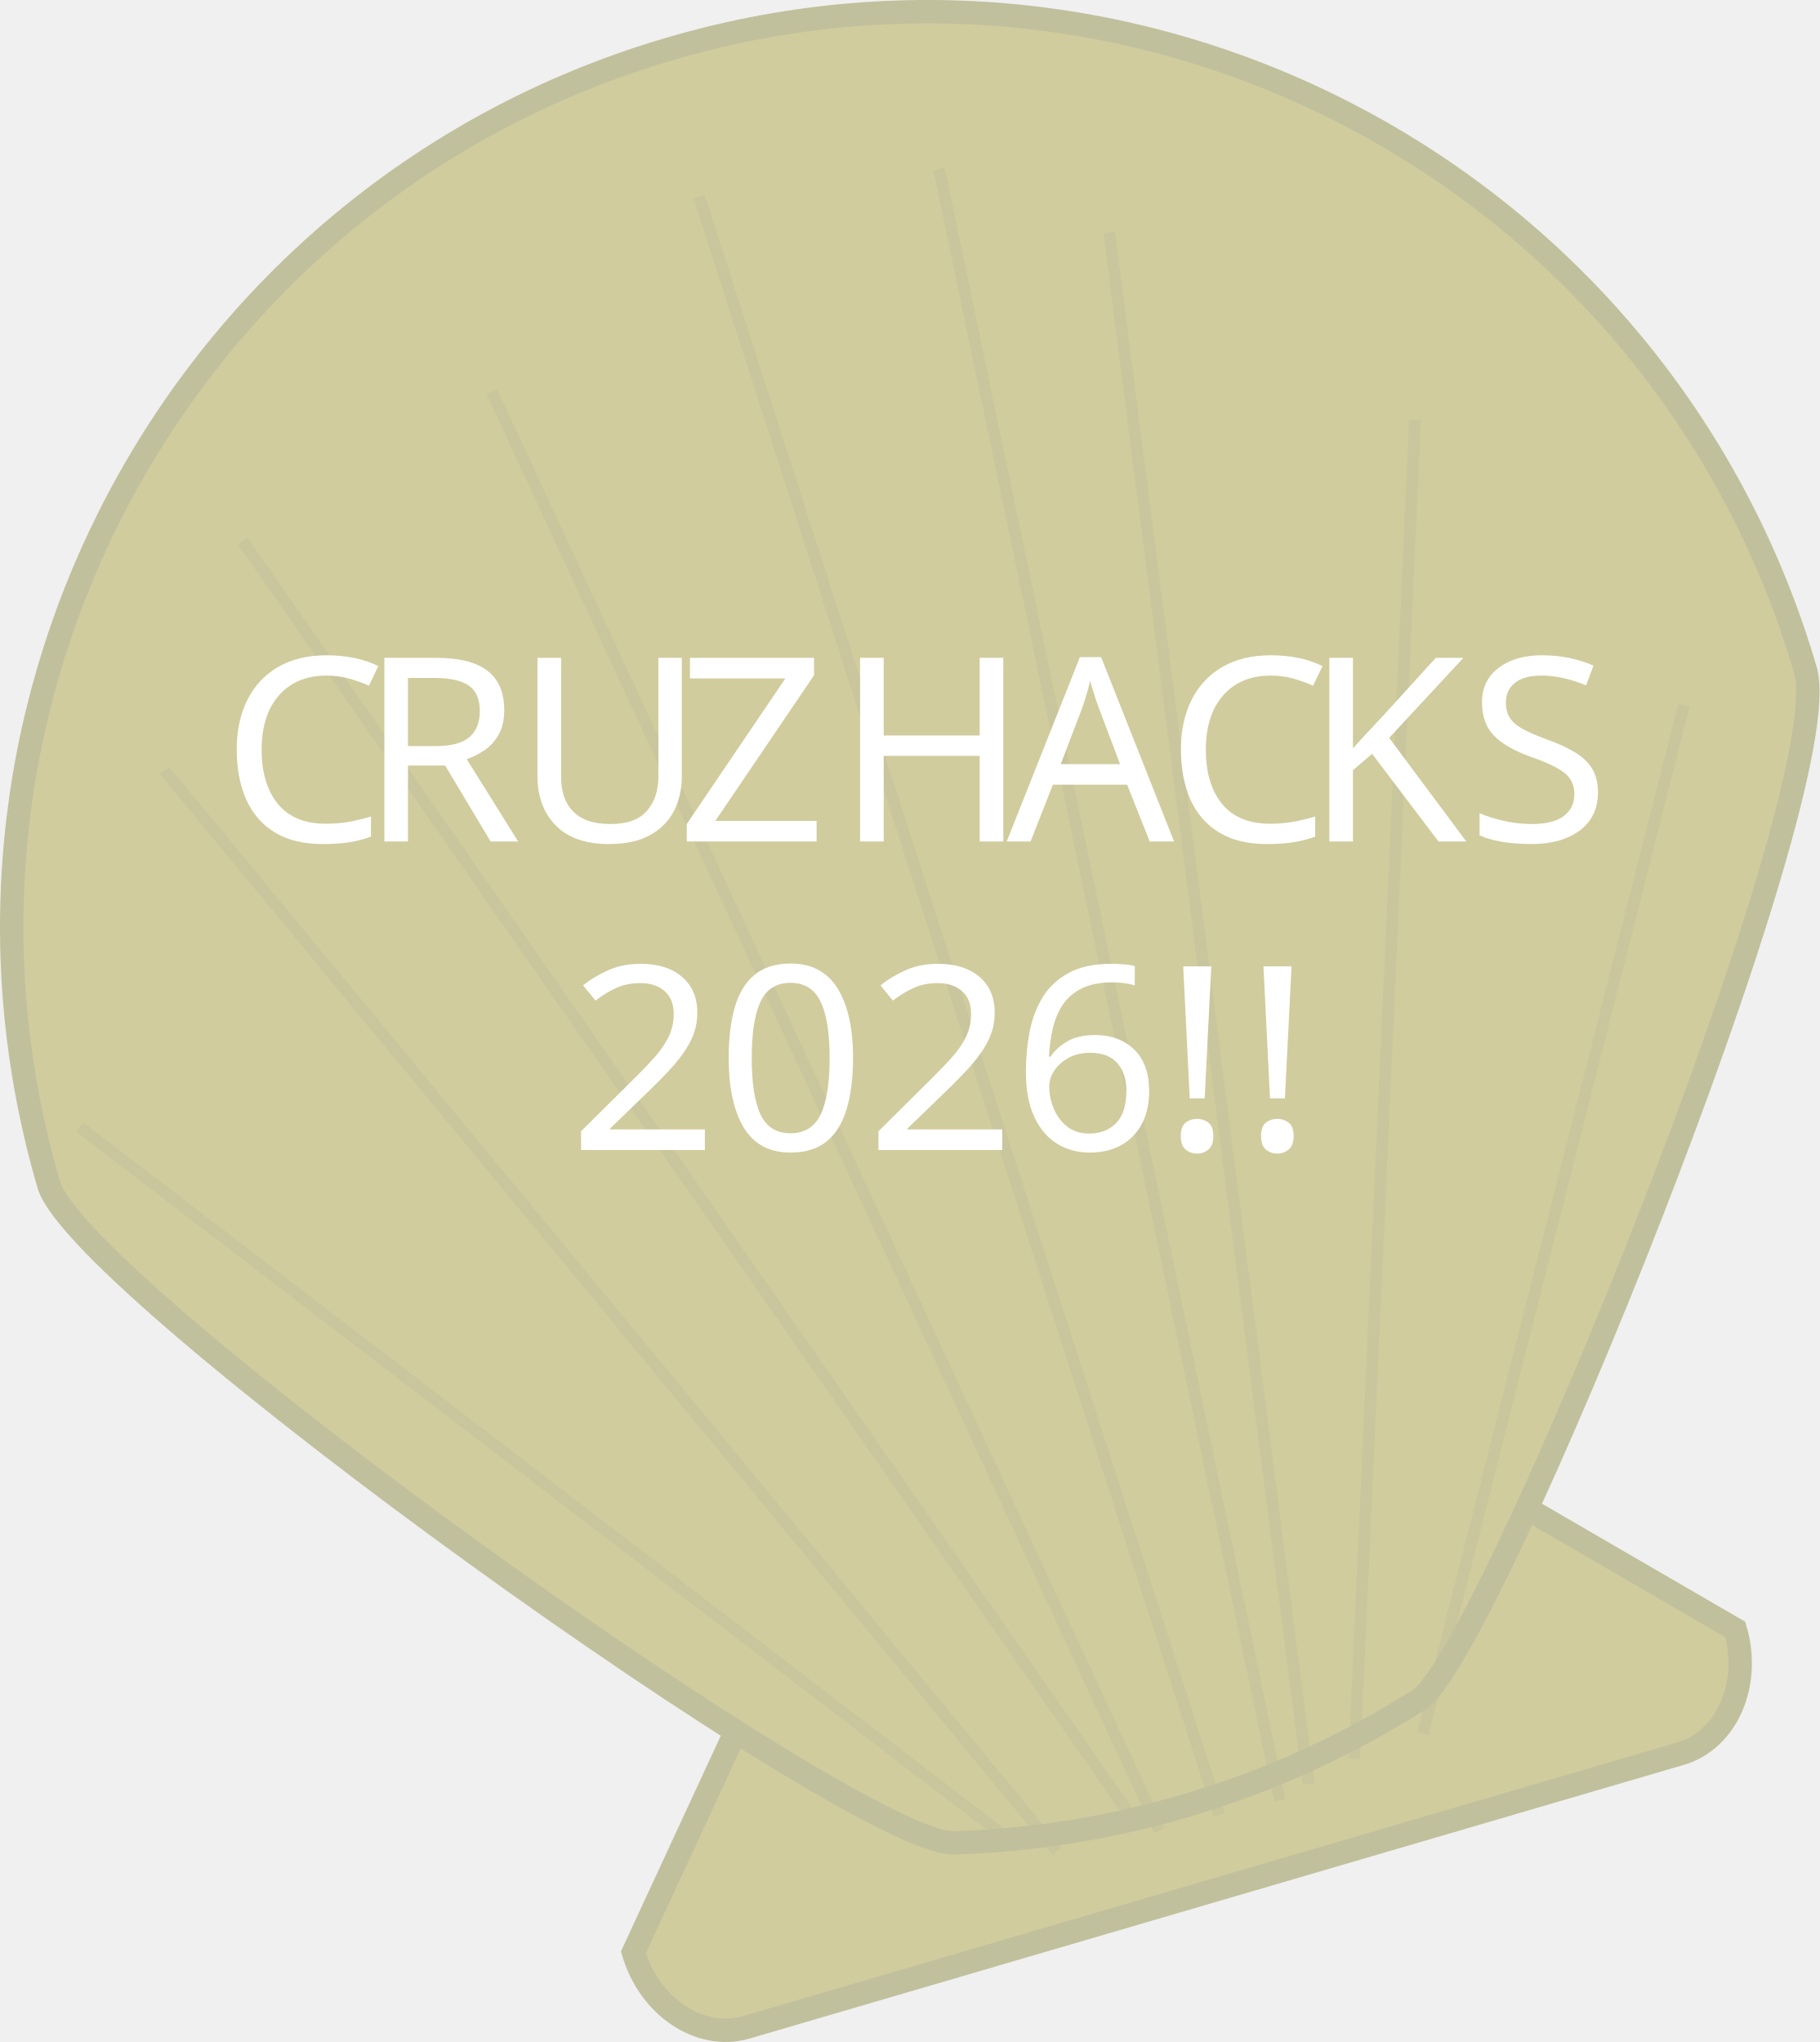
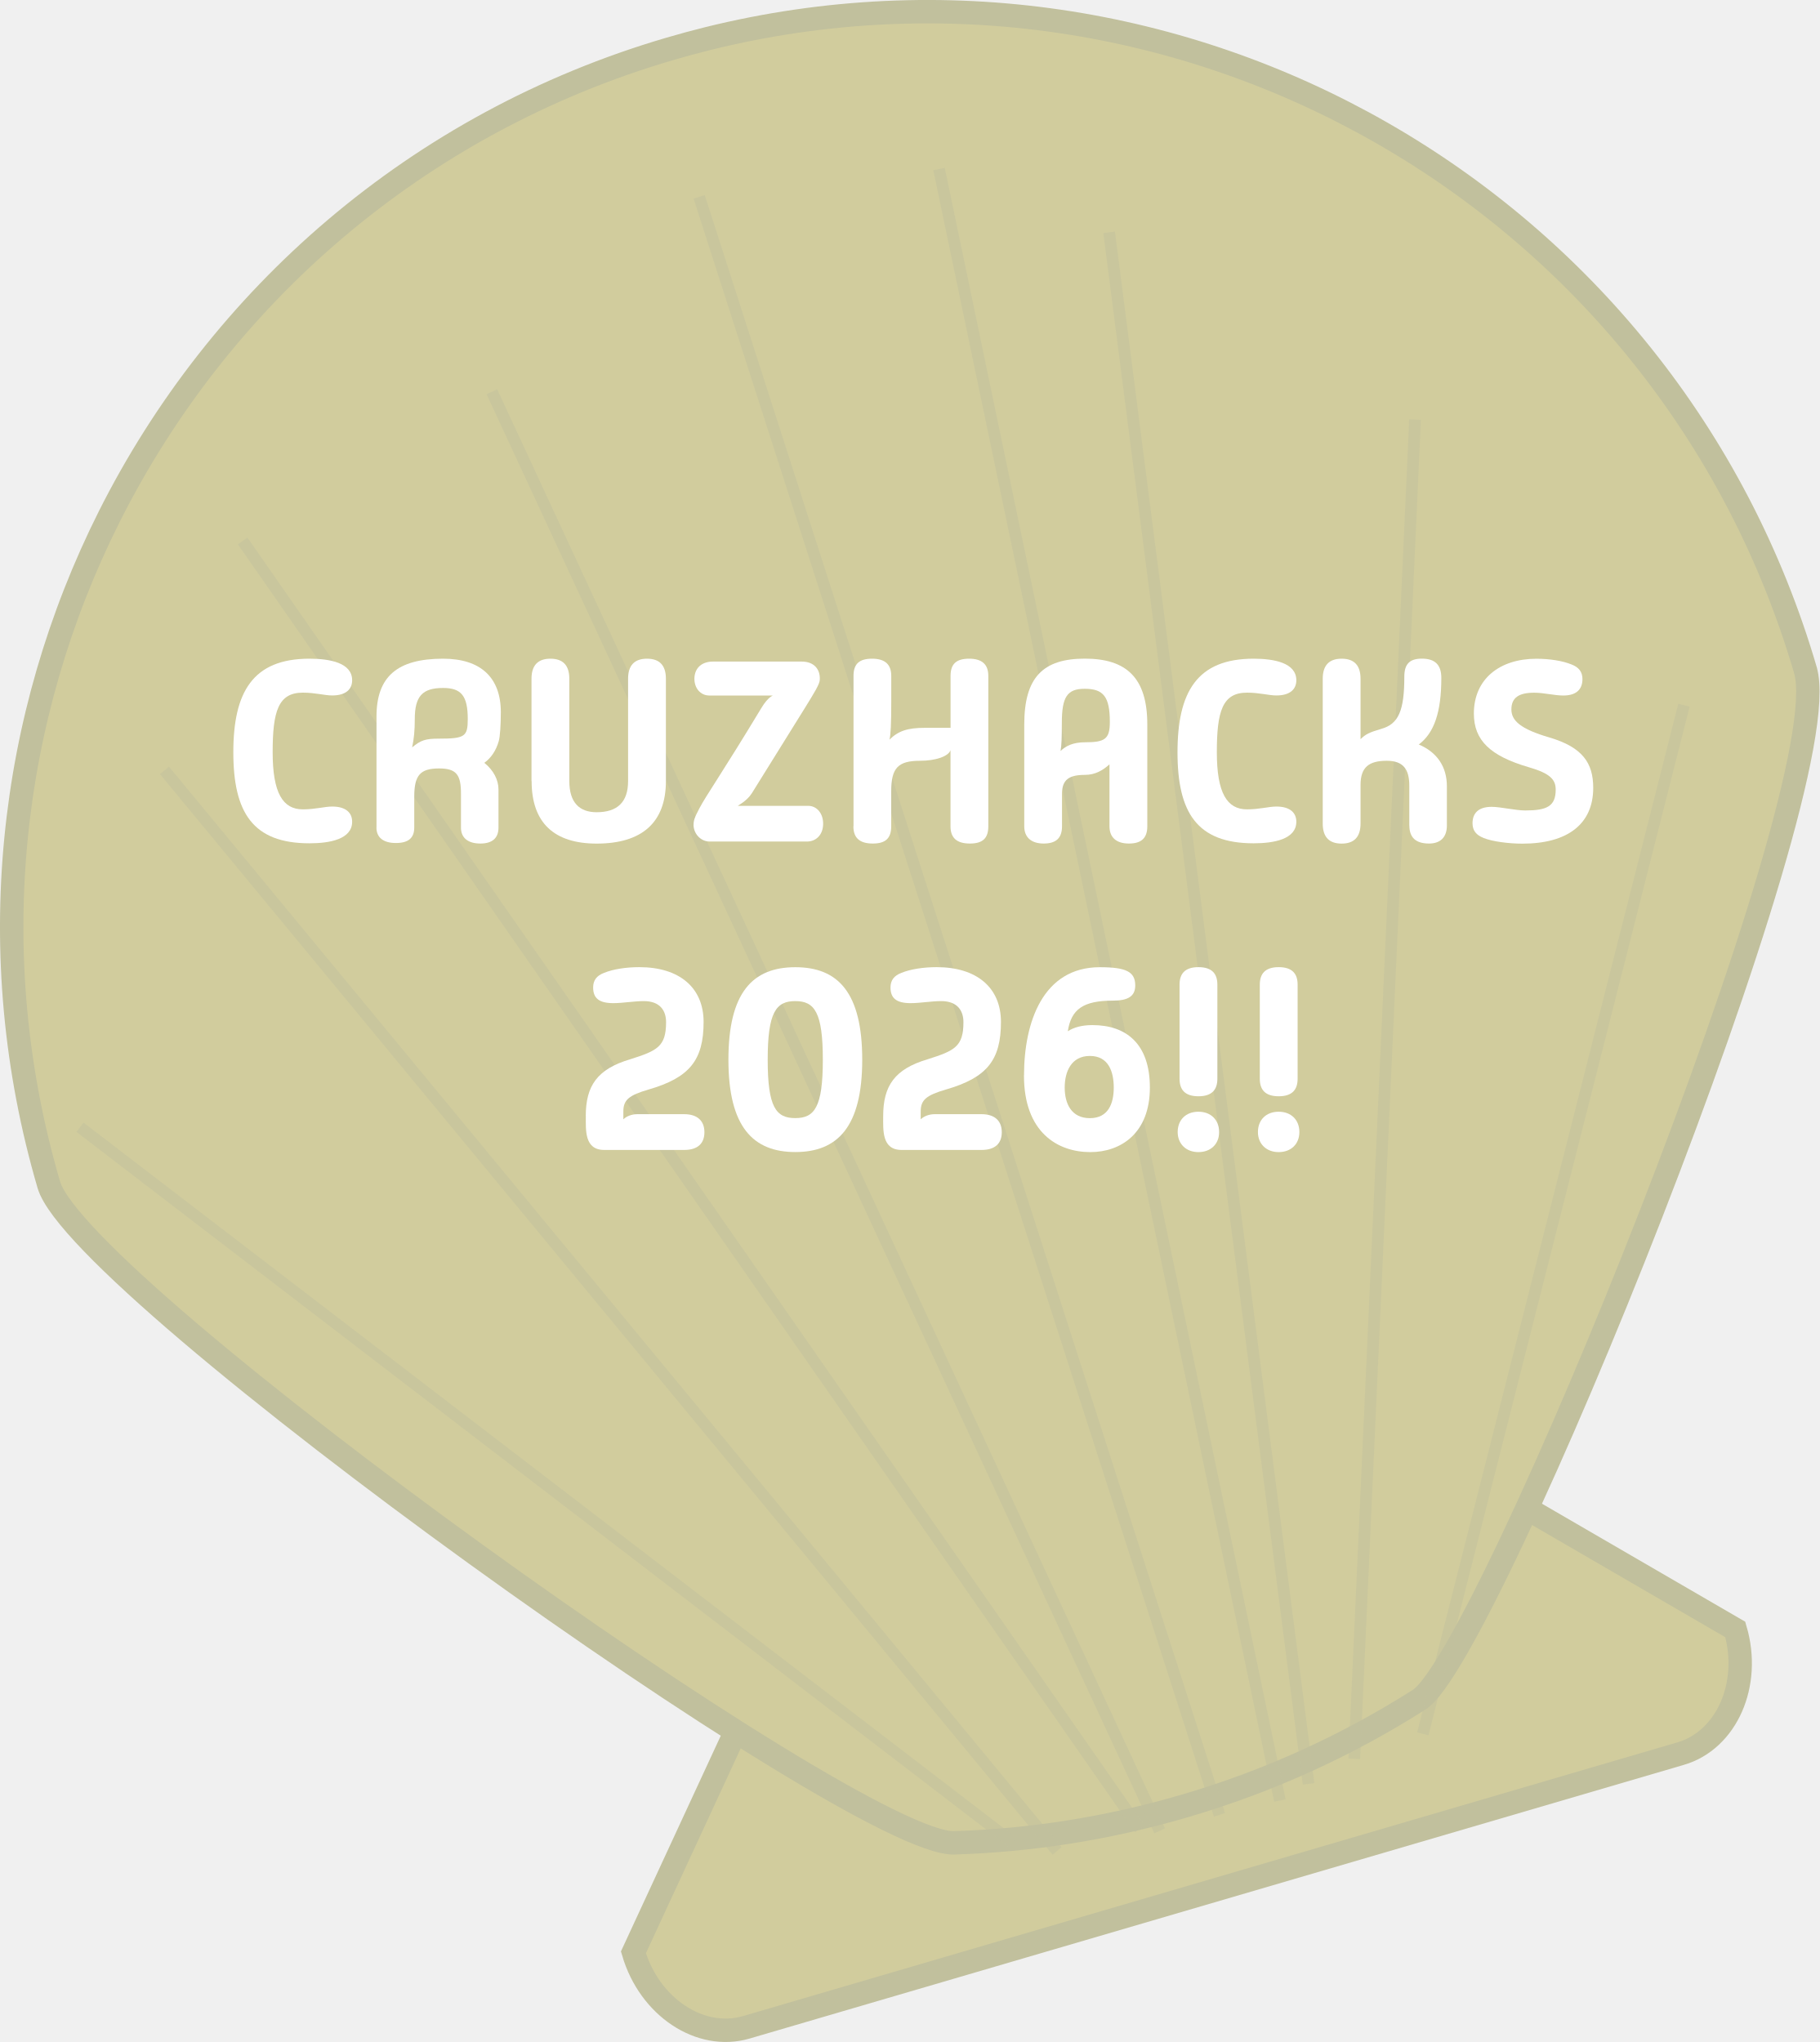
<svg xmlns="http://www.w3.org/2000/svg" id="Layer_1" viewBox="0 0 310.85 348.88">
  <defs>
    <style>
      .cls-1 {
        fill: #d1cc9d;
        stroke-width: 4px;
      }

      .cls-1, .cls-2 {
        stroke: #c1c09d;
        stroke-miterlimit: 10;
      }

+       .cls-3, .cls-2 {
+         isolation: isolate;
+       }
+ 
      .cls-2 {
        fill: none;
-         isolation: isolate;
        opacity: .5;
        stroke-width: 2px;
      }

-       .cls-3 {
-         letter-spacing: 0em;
-       }
- 
      .cls-4 {
        fill: #fff;
-         font-family: MadimiOne-Regular, 'Madimi One';
-         font-size: 43.93px;
-       }
- 
-       .cls-5 {
-         letter-spacing: -.02em;
-       }
- 
-       .cls-6 {
-         letter-spacing: -.02em;
-       }
- 
-       .cls-7 {
-         letter-spacing: -.03em;
-       }
- 
-       .cls-8 {
-         letter-spacing: 0em;
-       }
- 
-       .cls-9 {
-         letter-spacing: 0em;
-       }
- 
-       .cls-10 {
-         letter-spacing: 0em;
-       }
- 
-       .cls-11 {
-         letter-spacing: 0em;
-       }
- 
-       .cls-12 {
-         letter-spacing: 0em;
-       }
- 
-       .cls-13 {
-         letter-spacing: .03em;
      }
    </style>
  </defs>
  <path class="cls-1" d="M287.11,299.61l-159.61,46.76c-7.87,2.3-16.55-3.46-19.29-12.81l31.88-68.88,88.21-25.85,68.15,39.57c2.74,9.36-1.46,18.89-9.33,21.21h-.01Z" />
  <path class="cls-1" d="M308.43,114.5c5.99,20.46-54.23,168.41-65.95,175.87-12.17,7.75-25.62,13.95-40.16,18.2-13.1,3.84-26.29,5.88-39.32,6.28-16.93.52-149.42-94.54-154.66-112.43C-3.24,162.86,1.53,122.4,18.66,88.27,37.45,50.87,71.11,21.04,114.44,8.35c2.14-.63,4.29-1.21,6.45-1.75,80.88-20.05,163.9,27.13,187.54,107.89h0Z" />
  <path class="cls-2" d="M172.95,314.74L13.66,192.59" />
  <path class="cls-2" d="M180.59,316.24L28.1,131.62" />
  <path class="cls-2" d="M208.33,310.07L119.44,33.63" />
  <path class="cls-2" d="M231.36,300.5l10.38-228.81" />
  <path class="cls-2" d="M243.07,296.23l44.61-175.74" />
  <path class="cls-2" d="M194.7,312.47L41.45,92.42" />
  <path class="cls-2" d="M223.55,304.78L189.48,39.69" />
  <path class="cls-2" d="M198.11,312.81L84.03,66.93" />
  <path class="cls-2" d="M218.65,307.63L160.42,28.88" />
-   <text class="cls-4" transform="translate(37.7 143.77) scale(1.02 1)">
-     <tspan class="cls-8" x="0" y="0">C</tspan>
-     <tspan class="cls-3" x="23.15" y="0">R</tspan>
-     <tspan class="cls-5" x="49.11" y="0">U</tspan>
-     <tspan class="cls-6" x="76.39" y="0">Z</tspan>
-     <tspan class="cls-12" x="102.83" y="0">H</tspan>
-     <tspan x="131.65" y="0">A</tspan>
-     <tspan class="cls-10" x="158.14" y="0">C</tspan>
-     <tspan x="181.42" y="0">KS </tspan>
-     <tspan class="cls-11" x="58.25" y="52.71">2</tspan>
-     <tspan class="cls-7" x="82.93" y="52.71">0</tspan>
-     <tspan class="cls-9" x="108.06" y="52.71">2</tspan>
-     <tspan x="132.44" y="52.71">6</tspan>
-     <tspan class="cls-13" x="157.65" y="52.71">!</tspan>
-     <tspan x="171.09" y="52.71">!</tspan>
-   </text>
+   <g class="cls-3">
+     <g class="cls-3">
+       <path class="cls-4" d="M51.73,138.28c2.15,0,3.72-.48,5.02-.48,2.38,0,3.41,1.1,3.41,2.59,0,2.99-3.81,3.69-7.3,3.69-9.68,0-13-5.27-13-15.55s3.32-15.99,13-15.99c3.5,0,7.3.7,7.3,3.69,0,1.49-1.03,2.59-3.41,2.59-1.3,0-2.87-.48-5.02-.48-4.21,0-5.15,3.21-5.15,10.19s1.75,9.75,5.15,9.75Z" />
+     </g>
+     <g class="cls-3">
+       <path class="cls-4" d="M64.32,141.4v-18.98c0-6.81,3.54-9.88,11.38-9.88,6.41,0,9.86,3.21,9.86,9.14,0,2.06-.13,4.22-.36,4.96-.45,1.58-1.3,2.86-2.46,3.69,1.57,1.27,2.42,2.9,2.42,4.57v6.5c0,1.76-1.03,2.72-3.09,2.72s-3.32-.92-3.32-2.72v-5.8c0-3.16-.72-4.31-3.72-4.31-3.23,0-4.26,1.14-4.26,4.83v5.27c0,1.8-1.03,2.64-3.14,2.64s-3.32-.92-3.32-2.64h.01ZM74.94,126.2c4.48,0,4.97-.35,4.97-3.34,0-3.95-1.08-5.32-4.21-5.32-3.54,0-4.84,1.41-4.84,5.32,0,1.93-.13,3.29-.45,4.83,1.48-1.23,2.29-1.49,4.53-1.49Z" />
+     </g>
+     <g class="cls-3">
+       <path class="cls-4" d="M90.8,133.45v-17.48c0-2.28,1.08-3.43,3.23-3.43s3.23,1.14,3.23,3.43v17.48c0,3.69,1.75,5.32,4.66,5.32,3.54,0,5.38-1.71,5.38-5.32v-17.48c0-2.28,1.08-3.43,3.23-3.43s3.23,1.14,3.23,3.43v17.48c0,7.07-4.08,10.68-11.83,10.68-7.22,0-11.11-3.51-11.11-10.68h-.02Z" />
+     </g>
+     <g class="cls-3">
+       <path class="cls-4" d="M118.49,140.92c0-.7.13-1.19.99-2.81,1.17-2.24,3.9-6.06,10.58-17.13,1.21-2.02,2.06-2.15,1.97-2.15h-10.85c-1.52,0-2.6-1.27-2.55-2.99.09-1.85,1.39-2.81,3.18-2.81h15.15c2.11,0,3.18,1.32,3.09,3.08,0,.75-.94,2.24-2.51,4.79l-9.1,14.63c-.9,1.41-2.51,2.15-2.38,2.15h12.01c1.52,0,2.6,1.36,2.55,3.16-.04,1.76-1.17,2.94-2.78,2.94h-16.58c-1.66,0-2.78-1.45-2.78-2.86h.01Z" />
+     </g>
+     <g class="cls-3">
+       <path class="cls-4" d="M145.81,141.18v-25.7c0-2.06.99-2.94,3.18-2.94s3.27.97,3.27,2.94v4.39c0,3.73-.09,5.75-.31,6.5,1.52-1.49,3.09-2.02,6.05-2.02h4.39v-8.87c0-2.06.99-2.94,3.18-2.94s3.27.97,3.27,2.94v25.7c0,2.02-.94,2.94-3.14,2.94s-3.32-.92-3.32-2.94v-13c-.36,1.05-2.55,1.8-5.2,1.8-3.77,0-4.93,1.23-4.93,5.23v5.97c0,2.02-.94,2.94-3.14,2.94s-3.32-.92-3.32-2.94h.02Z" />
+     </g>
+     <g class="cls-3">
+       <path class="cls-4" d="M178.3,144.12c-2.06,0-3.32-1.01-3.32-2.94v-17.4c0-8.08,3.23-11.25,10.35-11.25s10.67,3.29,10.67,11.25v17.4c0,2.02-1.03,2.94-3.14,2.94s-3.32-1.01-3.32-2.94v-10.59c-1.12,1.01-2.42,1.8-4.21,1.8-2.64,0-3.9.79-3.9,3.21v5.58c0,2.02-1.03,2.94-3.14,2.94h.01ZM185.34,126.82c3.41,0,4.26-.53,4.26-3.47,0-4.31-1.08-5.67-4.3-5.67-3,0-3.9,1.41-3.9,5.84,0,2.28-.04,3.87-.22,4.79.94-.92,2.24-1.49,4.17-1.49h0Z" />
+     </g>
+     <g class="cls-3">
+       <path class="cls-4" d="M213.03,138.28c2.15,0,3.72-.48,5.02-.48,2.38,0,3.41,1.1,3.41,2.59,0,2.99-3.81,3.69-7.3,3.69-9.68,0-13-5.27-13-15.55s3.32-15.99,13-15.99c3.5,0,7.3.7,7.3,3.69,0,1.49-1.03,2.59-3.41,2.59-1.3,0-2.87-.48-5.02-.48-4.21,0-5.15,3.21-5.15,10.19s1.75,9.75,5.15,9.75Z" />
+     </g>
+     <g class="cls-3">
+       <path class="cls-4" d="M240.76,141.05v-6.81c0-2.81-1.03-4.26-3.85-4.26-3.05,0-4.48,1.1-4.48,4.13v6.59c0,2.28-1.08,3.43-3.23,3.43s-3.23-1.14-3.23-3.43v-24.73c0-2.28,1.08-3.43,3.23-3.43s3.23,1.14,3.23,3.43v10.32c.85-.83,1.43-1.14,3.54-1.76,2.96-.83,3.94-3.12,3.94-8.92,0-2.15.9-3.08,3-3.08,2.24,0,3.32,1.05,3.32,3.29,0,5.84-1.21,9.4-3.85,11.38,3.14,1.32,4.8,3.82,4.8,7.12v6.72c0,1.98-1.08,3.08-3.05,3.08-2.24,0-3.36-1.01-3.36-3.08h0Z" />
+       <path class="cls-4" d="M253.44,143.16c-1.25-.48-1.88-1.27-1.88-2.5,0-1.71.99-2.81,3.27-2.81,1.52,0,4.08.62,5.74.62,3.67,0,5.2-.7,5.2-3.56,0-1.71-.94-2.77-4.57-3.82-6.63-1.93-9.41-4.61-9.41-9.18,0-5.93,4.44-9.36,10.67-9.36,2.29,0,4.48.35,6,.97,1.26.48,1.88,1.27,1.88,2.5,0,1.71-.99,2.81-3.27,2.81-1.52,0-3.32-.48-4.97-.48-2.6,0-3.9.83-3.9,2.86,0,1.89,1.52,3.34,6.5,4.79,5.65,1.67,7.48,4.35,7.48,8.61,0,6.19-4.39,9.53-12.1,9.53-2.29,0-5.11-.35-6.63-.97h-.01Z" />
+     </g>
+     <g class="cls-3">
+       <path class="cls-4" d="M100.07,190.68c0-5.18,1.97-8.04,7.62-9.71,4.57-1.45,6.1-2.15,6.1-6.33,0-1.93-.99-3.6-3.81-3.6-1.66,0-3.58.35-5.2.35-2.42,0-3.45-.83-3.45-2.68,0-1.19.58-2.02,1.88-2.5,1.52-.62,3.72-.97,6.01-.97,6.86,0,10.98,3.51,10.98,9.36,0,6.55-2.42,9.53-9.41,11.55-3.32.97-4.3,1.76-4.3,3.73v1.36c.54-.53,1.43-.88,2.38-.88h8.02c2.2,0,3.45,1.1,3.45,3.08s-1.21,3.03-3.45,3.03h-13.67c-3.41,0-3.14-3.43-3.14-5.8h-.01Z" />
+     </g>
+     <g class="cls-3">
+       <path class="cls-4" d="M124.44,181.06c0-11.47,4.12-15.81,11.43-15.81s11.43,4.35,11.43,15.81-4.21,15.77-11.43,15.77-11.43-4.31-11.43-15.77ZM140.57,181.06c0-8.13-1.43-10.02-4.71-10.02s-4.71,1.89-4.71,10.02,1.43,9.97,4.71,9.97,4.71-1.85,4.71-9.97Z" />
+     </g>
+     <g class="cls-3">
+       <path class="cls-4" d="M150.88,190.68c0-5.18,1.97-8.04,7.62-9.71,4.57-1.45,6.09-2.15,6.09-6.33,0-1.93-.99-3.6-3.81-3.6-1.66,0-3.58.35-5.2.35-2.42,0-3.45-.83-3.45-2.68,0-1.19.58-2.02,1.88-2.5,1.52-.62,3.72-.97,6.01-.97,6.86,0,10.98,3.51,10.98,9.36,0,6.55-2.42,9.53-9.41,11.55-3.32.97-4.3,1.76-4.3,3.73v1.36c.54-.53,1.43-.88,2.38-.88h8.02c2.2,0,3.45,1.1,3.45,3.08s-1.21,3.03-3.45,3.03h-13.67c-3.41,0-3.14-3.43-3.14-5.8h0Z" />
+     </g>
+     <g class="cls-3">
+       <path class="cls-4" d="M174.94,183.74c0-9.09,3.23-18.49,12.95-18.49,4.53,0,6.05.79,6.05,3.12,0,1.89-1.3,2.59-3.81,2.59-5.11,0-7.13,1.49-7.71,5.23,1.03-.66,2.38-1.05,4.21-1.05,5.78,0,9.81,3.21,9.81,10.67,0,7.86-5.02,11.03-10.17,11.03-5.6,0-11.34-3.38-11.34-13.09h0ZM190.27,185.81c0-2.72-.9-5.4-4.08-5.4s-4.3,2.68-4.3,5.4,1.12,5.23,4.3,5.23,4.08-2.55,4.08-5.23Z" />
+     </g>
+     <g class="cls-3">
+       <path class="cls-4" d="M201.19,193.41c0-2.06,1.39-3.47,3.54-3.47s3.54,1.41,3.54,3.47-1.43,3.43-3.54,3.43-3.54-1.41-3.54-3.43ZM201.51,184.31v-16.08c0-1.85.9-2.99,3.23-2.99s3.23,1.14,3.23,2.99v16.08c0,1.84-.9,2.99-3.23,2.99s-3.23-1.14-3.23-2.99Z" />
+     </g>
+     <g class="cls-3">
+       <path class="cls-4" d="M214.9,193.41c0-2.06,1.39-3.47,3.54-3.47s3.54,1.41,3.54,3.47-1.43,3.43-3.54,3.43-3.54-1.41-3.54-3.43ZM215.22,184.31v-16.08c0-1.85.9-2.99,3.23-2.99s3.23,1.14,3.23,2.99v16.08c0,1.84-.9,2.99-3.23,2.99s-3.23-1.14-3.23-2.99Z" />
+     </g>
+   </g>
</svg>
